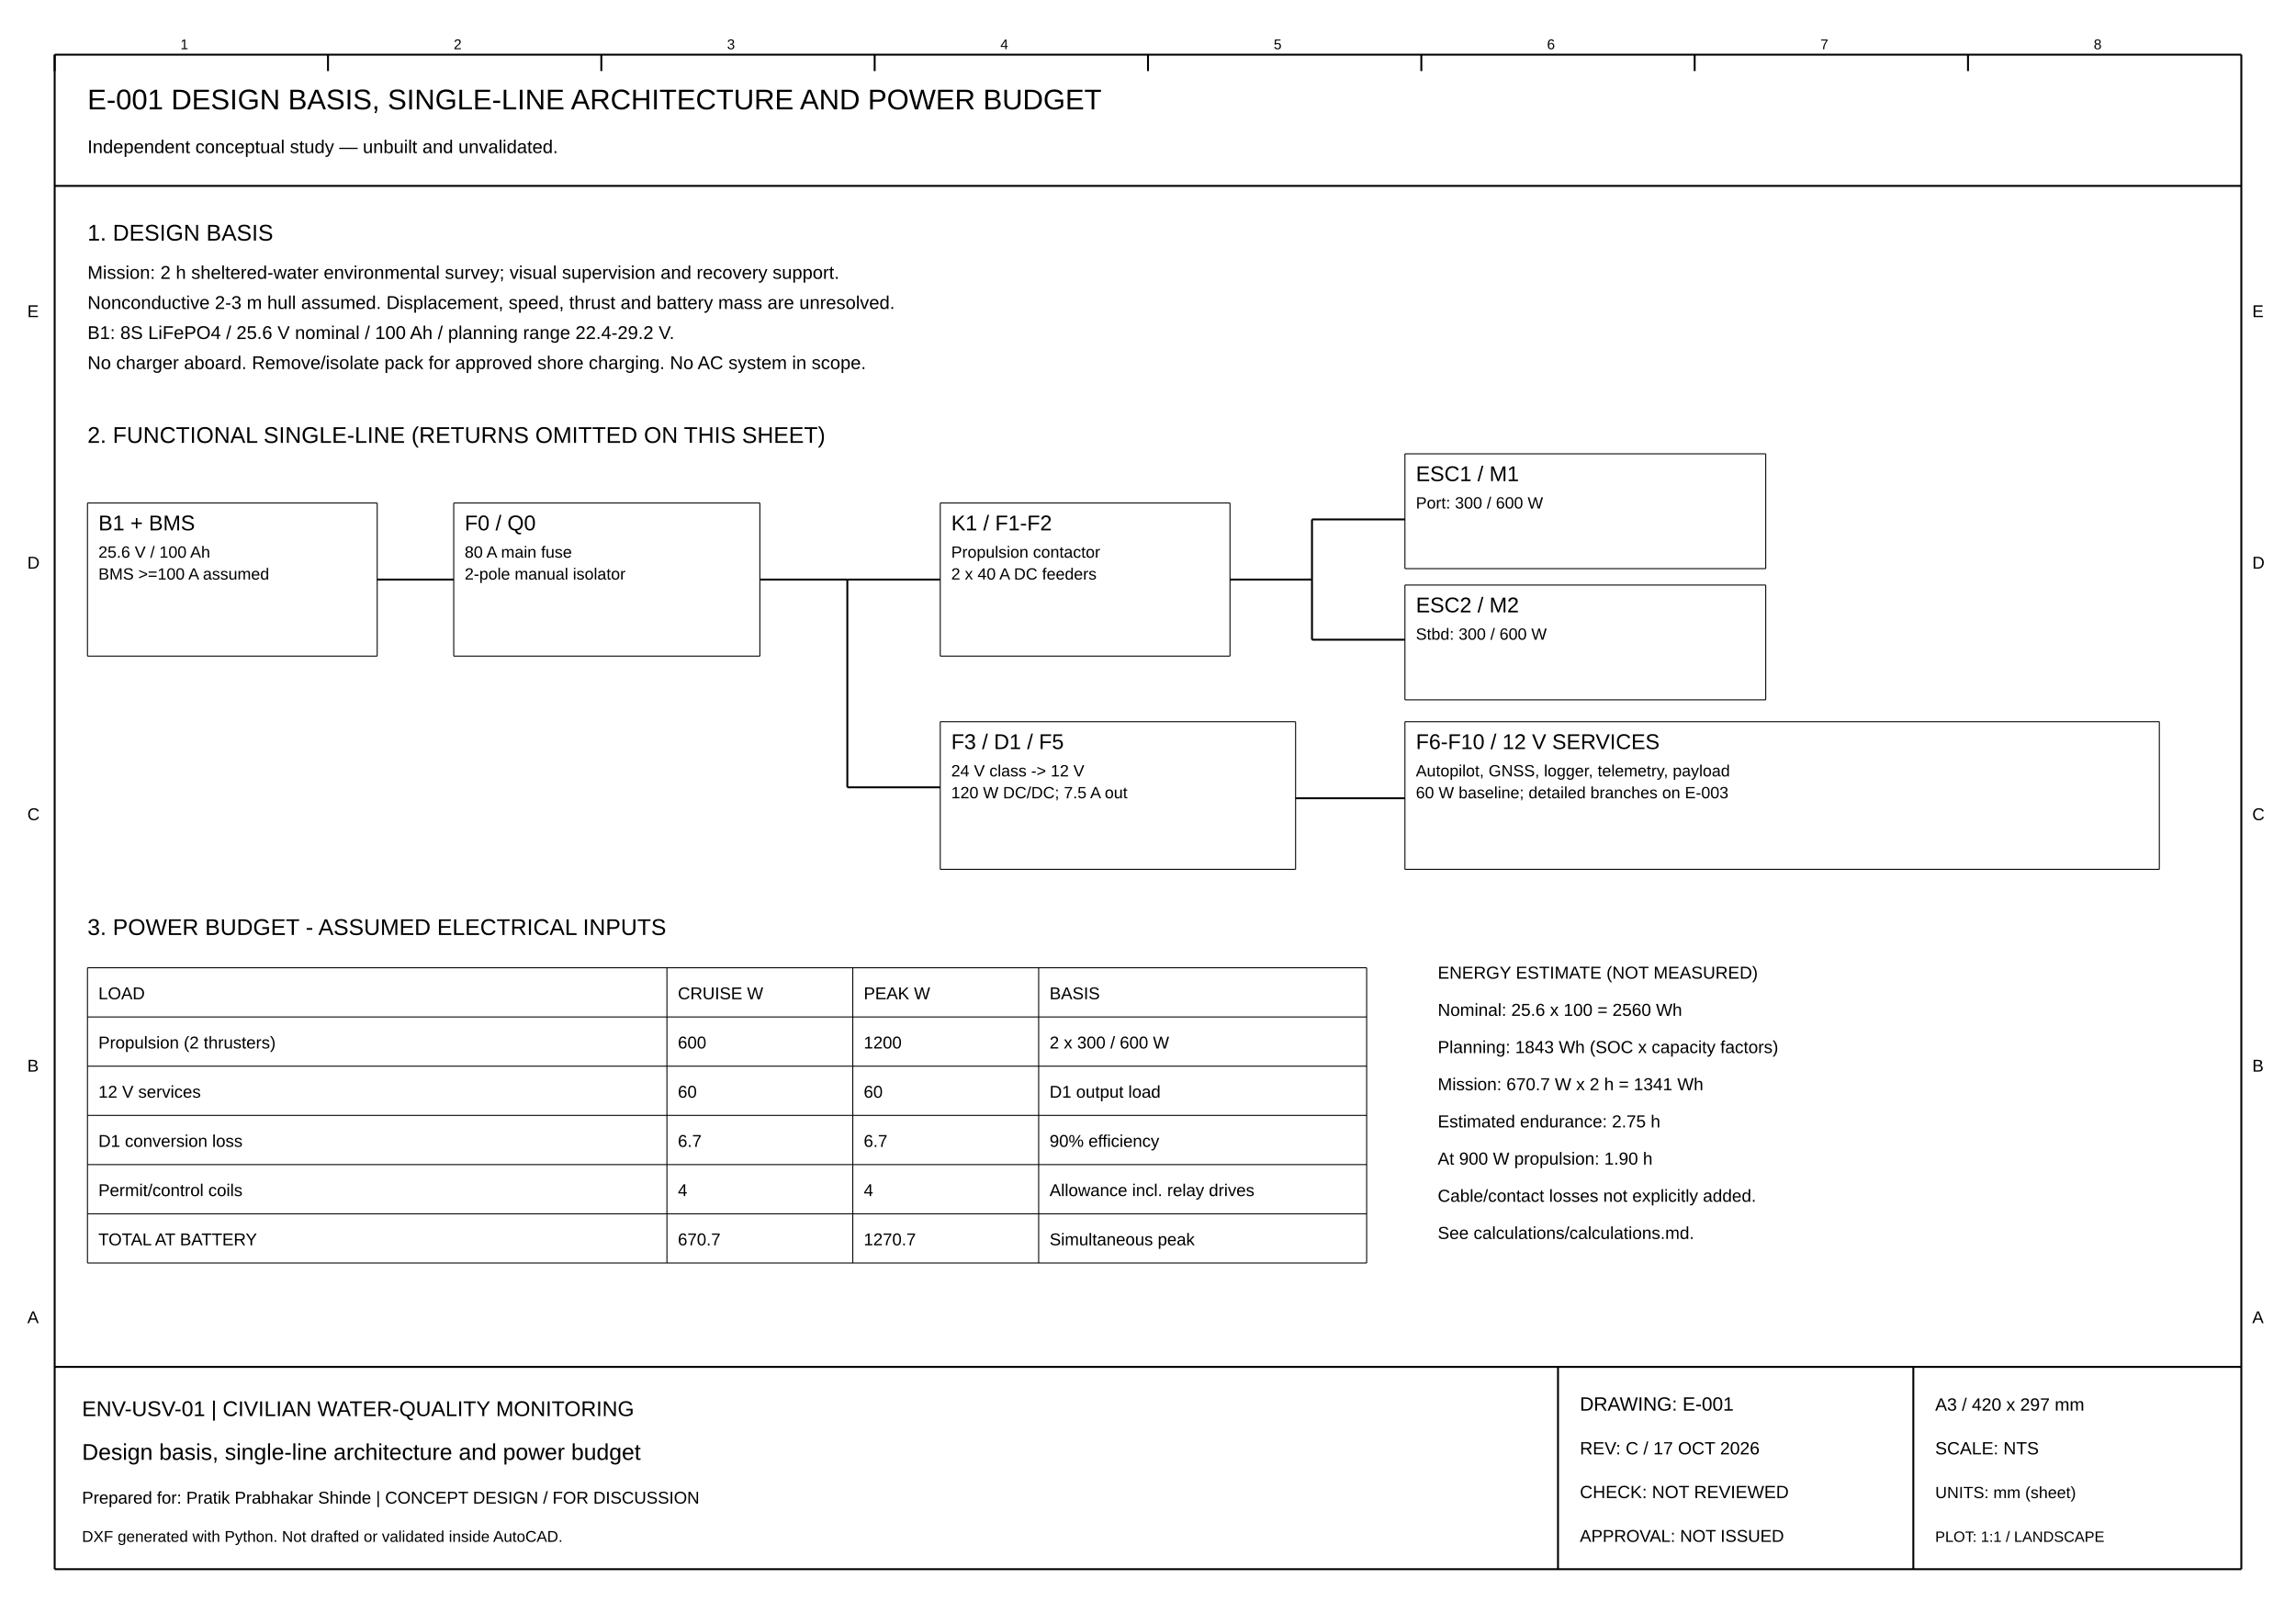
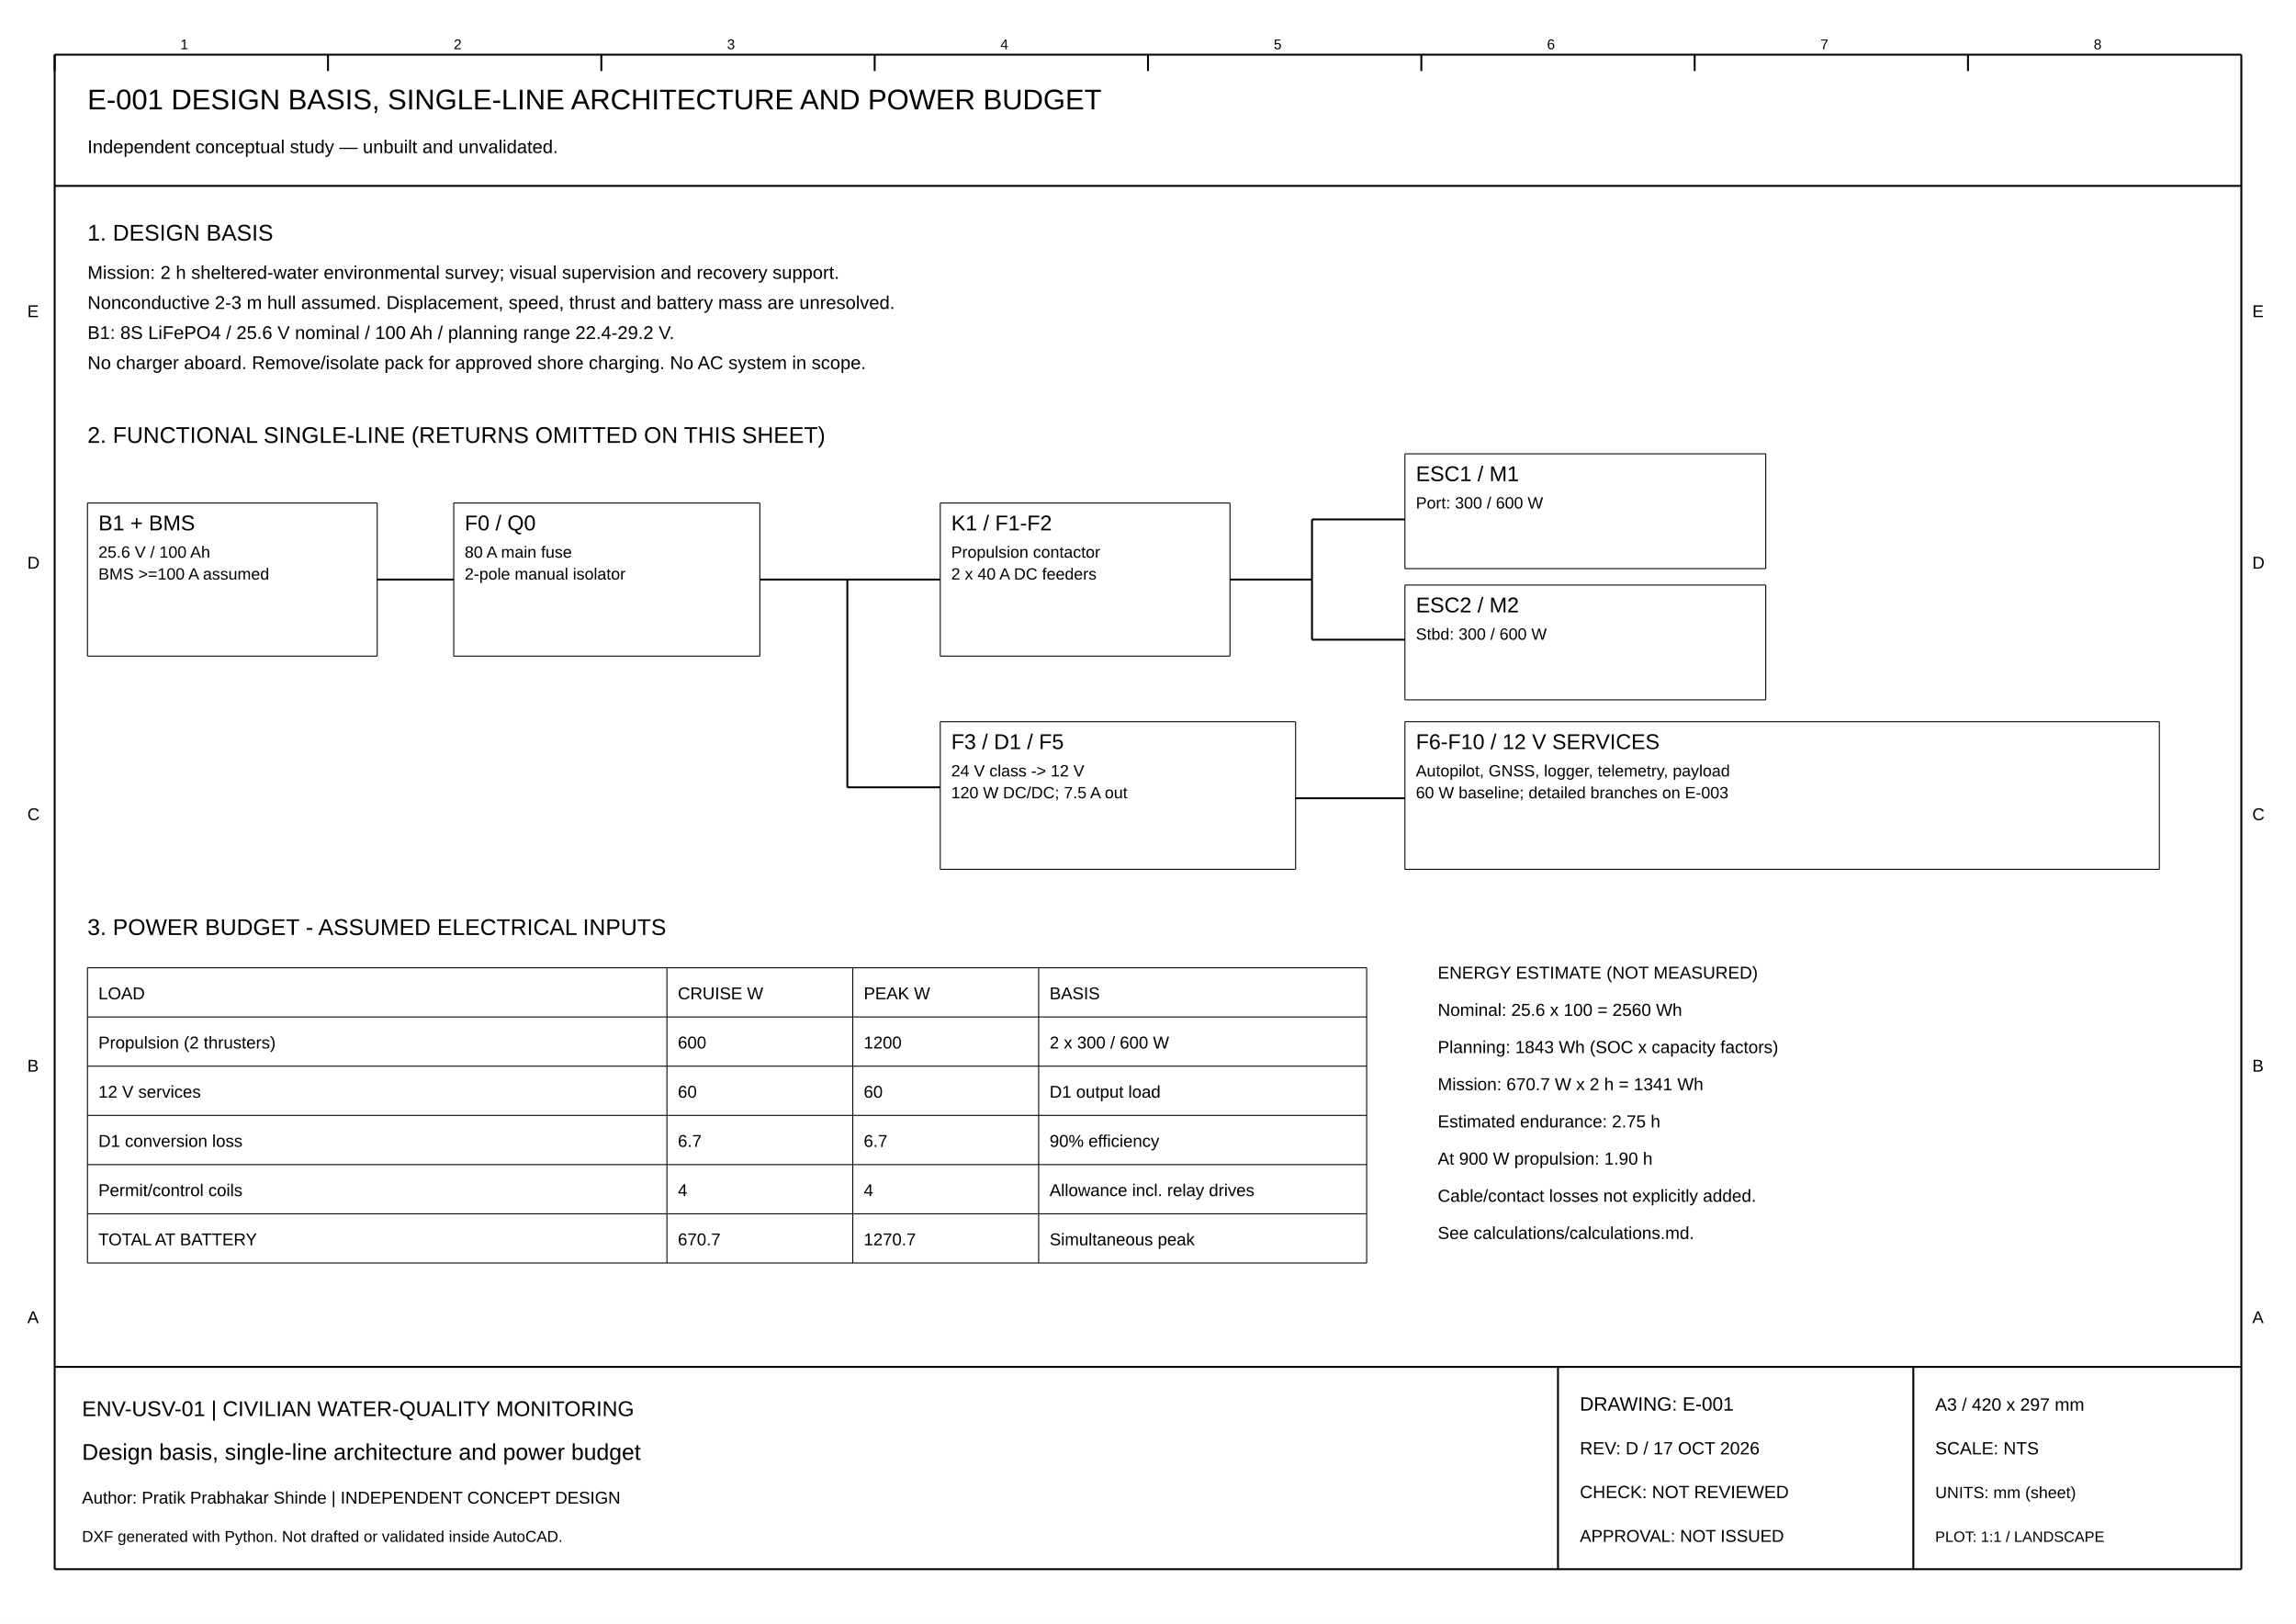
<svg xmlns="http://www.w3.org/2000/svg" viewBox="0 0 420 297" width="1680" height="1188">
  <rect width="420" height="297" fill="white" />
  <line x1="10" y1="287" x2="410" y2="287" stroke="black" stroke-width="0.35" />
  <line x1="410" y1="287" x2="410" y2="10" stroke="black" stroke-width="0.35" />
  <line x1="410" y1="10" x2="10" y2="10" stroke="black" stroke-width="0.35" />
  <line x1="10" y1="10" x2="10" y2="287" stroke="black" stroke-width="0.35" />
  <line x1="10" y1="13" x2="10" y2="10" stroke="black" stroke-width="0.35" />
  <text x="33" y="9" font-family="Arial,Helvetica,sans-serif" font-size="2.6">1</text>
  <line x1="60" y1="13" x2="60" y2="10" stroke="black" stroke-width="0.35" />
  <text x="83" y="9" font-family="Arial,Helvetica,sans-serif" font-size="2.6">2</text>
  <line x1="110" y1="13" x2="110" y2="10" stroke="black" stroke-width="0.35" />
  <text x="133" y="9" font-family="Arial,Helvetica,sans-serif" font-size="2.6">3</text>
  <line x1="160" y1="13" x2="160" y2="10" stroke="black" stroke-width="0.35" />
  <text x="183" y="9" font-family="Arial,Helvetica,sans-serif" font-size="2.6">4</text>
  <line x1="210" y1="13" x2="210" y2="10" stroke="black" stroke-width="0.35" />
  <text x="233" y="9" font-family="Arial,Helvetica,sans-serif" font-size="2.6">5</text>
  <line x1="260" y1="13" x2="260" y2="10" stroke="black" stroke-width="0.35" />
  <text x="283" y="9" font-family="Arial,Helvetica,sans-serif" font-size="2.6">6</text>
  <line x1="310" y1="13" x2="310" y2="10" stroke="black" stroke-width="0.35" />
  <text x="333" y="9" font-family="Arial,Helvetica,sans-serif" font-size="2.6">7</text>
  <line x1="360" y1="13" x2="360" y2="10" stroke="black" stroke-width="0.35" />
  <text x="383" y="9" font-family="Arial,Helvetica,sans-serif" font-size="2.6">8</text>
  <text x="5" y="242" font-family="Arial,Helvetica,sans-serif" font-size="3.12">A</text>
  <text x="412" y="242" font-family="Arial,Helvetica,sans-serif" font-size="3.12">A</text>
  <text x="5" y="196" font-family="Arial,Helvetica,sans-serif" font-size="3.12">B</text>
  <text x="412" y="196" font-family="Arial,Helvetica,sans-serif" font-size="3.12">B</text>
  <text x="5" y="150" font-family="Arial,Helvetica,sans-serif" font-size="3.12">C</text>
  <text x="412" y="150" font-family="Arial,Helvetica,sans-serif" font-size="3.12">C</text>
  <text x="5" y="104" font-family="Arial,Helvetica,sans-serif" font-size="3.12">D</text>
  <text x="412" y="104" font-family="Arial,Helvetica,sans-serif" font-size="3.12">D</text>
  <text x="5" y="58" font-family="Arial,Helvetica,sans-serif" font-size="3.12">E</text>
  <text x="412" y="58" font-family="Arial,Helvetica,sans-serif" font-size="3.12">E</text>
  <text x="16" y="20" font-family="Arial,Helvetica,sans-serif" font-size="5.2">E-001  DESIGN BASIS, SINGLE-LINE ARCHITECTURE AND POWER BUDGET</text>
  <text x="16" y="28" font-family="Arial,Helvetica,sans-serif" font-size="3.38">Independent conceptual study — unbuilt and unvalidated.</text>
  <line x1="10" y1="34" x2="410" y2="34" stroke="black" stroke-width="0.35" />
  <line x1="10" y1="250" x2="410" y2="250" stroke="black" stroke-width="0.35" />
  <text x="15" y="259" font-family="Arial,Helvetica,sans-serif" font-size="3.9">ENV-USV-01  |  CIVILIAN WATER-QUALITY MONITORING</text>
  <text x="15" y="267" font-family="Arial,Helvetica,sans-serif" font-size="4.16">Design basis, single-line architecture and power budget</text>
-   <text x="15" y="275" font-family="Arial,Helvetica,sans-serif" font-size="3.12">Prepared for: Pratik Prabhakar Shinde   |   CONCEPT DESIGN / FOR DISCUSSION</text>
+   <text x="15" y="275" font-family="Arial,Helvetica,sans-serif" font-size="3.12">Author: Pratik Prabhakar Shinde   |   INDEPENDENT CONCEPT DESIGN</text>
  <text x="15" y="282" font-family="Arial,Helvetica,sans-serif" font-size="2.86">DXF generated with Python. Not drafted or validated inside AutoCAD.</text>
  <line x1="285" y1="287" x2="285" y2="250" stroke="black" stroke-width="0.35" />
  <line x1="350" y1="287" x2="350" y2="250" stroke="black" stroke-width="0.35" />
  <text x="289" y="258" font-family="Arial,Helvetica,sans-serif" font-size="3.51">DRAWING: E-001</text>
-   <text x="289" y="266" font-family="Arial,Helvetica,sans-serif" font-size="3.25">REV: C / 17 OCT 2026</text>
+   <text x="289" y="266" font-family="Arial,Helvetica,sans-serif" font-size="3.25">REV: D / 17 OCT 2026</text>
  <text x="289" y="274" font-family="Arial,Helvetica,sans-serif" font-size="3.25">CHECK: NOT REVIEWED</text>
  <text x="289" y="282" font-family="Arial,Helvetica,sans-serif" font-size="3.12">APPROVAL: NOT ISSUED</text>
  <text x="354" y="258" font-family="Arial,Helvetica,sans-serif" font-size="3.25">A3 / 420 x 297 mm</text>
  <text x="354" y="266" font-family="Arial,Helvetica,sans-serif" font-size="3.25">SCALE: NTS</text>
  <text x="354" y="274" font-family="Arial,Helvetica,sans-serif" font-size="2.99">UNITS: mm (sheet)</text>
  <text x="354" y="282" font-family="Arial,Helvetica,sans-serif" font-size="2.73">PLOT: 1:1 / LANDSCAPE</text>
  <text x="16" y="44" font-family="Arial,Helvetica,sans-serif" font-size="4.16">1. DESIGN BASIS</text>
  <text x="16" y="51.0" font-family="Arial,Helvetica,sans-serif" font-size="3.38">Mission: 2 h sheltered-water environmental survey; visual supervision and recovery support.</text>
  <text x="16" y="56.5" font-family="Arial,Helvetica,sans-serif" font-size="3.38">Nonconductive 2-3 m hull assumed. Displacement, speed, thrust and battery mass are unresolved.</text>
  <text x="16" y="62.0" font-family="Arial,Helvetica,sans-serif" font-size="3.38">B1: 8S LiFePO4 / 25.6 V nominal / 100 Ah / planning range 22.4-29.2 V.</text>
  <text x="16" y="67.5" font-family="Arial,Helvetica,sans-serif" font-size="3.38">No charger aboard. Remove/isolate pack for approved shore charging. No AC system in scope.</text>
  <text x="16" y="81" font-family="Arial,Helvetica,sans-serif" font-size="4.16">2. FUNCTIONAL SINGLE-LINE (RETURNS OMITTED ON THIS SHEET)</text>
  <line x1="16" y1="120" x2="69" y2="120" stroke="black" stroke-width="0.18" />
  <line x1="69" y1="120" x2="69" y2="92" stroke="black" stroke-width="0.18" />
  <line x1="69" y1="92" x2="16" y2="92" stroke="black" stroke-width="0.18" />
  <line x1="16" y1="92" x2="16" y2="120" stroke="black" stroke-width="0.18" />
  <text x="18" y="97" font-family="Arial,Helvetica,sans-serif" font-size="3.9">B1 + BMS</text>
  <text x="18" y="102" font-family="Arial,Helvetica,sans-serif" font-size="2.99">25.6 V / 100 Ah</text>
  <text x="18" y="106" font-family="Arial,Helvetica,sans-serif" font-size="2.99">BMS &gt;=100 A assumed</text>
  <line x1="69" y1="106" x2="83" y2="106" stroke="black" stroke-width="0.35" />
  <line x1="83" y1="120" x2="139" y2="120" stroke="black" stroke-width="0.18" />
  <line x1="139" y1="120" x2="139" y2="92" stroke="black" stroke-width="0.18" />
  <line x1="139" y1="92" x2="83" y2="92" stroke="black" stroke-width="0.18" />
  <line x1="83" y1="92" x2="83" y2="120" stroke="black" stroke-width="0.18" />
  <text x="85" y="97" font-family="Arial,Helvetica,sans-serif" font-size="3.9">F0 / Q0</text>
  <text x="85" y="102" font-family="Arial,Helvetica,sans-serif" font-size="2.99">80 A main fuse</text>
  <text x="85" y="106" font-family="Arial,Helvetica,sans-serif" font-size="2.99">2-pole manual isolator</text>
  <line x1="139" y1="106" x2="155" y2="106" stroke="black" stroke-width="0.35" />
  <line x1="155" y1="144" x2="155" y2="106" stroke="black" stroke-width="0.35" />
  <line x1="155" y1="106" x2="172" y2="106" stroke="black" stroke-width="0.35" />
  <line x1="172" y1="120" x2="225" y2="120" stroke="black" stroke-width="0.18" />
  <line x1="225" y1="120" x2="225" y2="92" stroke="black" stroke-width="0.18" />
  <line x1="225" y1="92" x2="172" y2="92" stroke="black" stroke-width="0.18" />
  <line x1="172" y1="92" x2="172" y2="120" stroke="black" stroke-width="0.18" />
  <text x="174" y="97" font-family="Arial,Helvetica,sans-serif" font-size="3.9">K1 / F1-F2</text>
  <text x="174" y="102" font-family="Arial,Helvetica,sans-serif" font-size="2.99">Propulsion contactor</text>
  <text x="174" y="106" font-family="Arial,Helvetica,sans-serif" font-size="2.99">2 x 40 A DC feeders</text>
  <line x1="225" y1="106" x2="240" y2="106" stroke="black" stroke-width="0.35" />
  <line x1="240" y1="117" x2="240" y2="95" stroke="black" stroke-width="0.35" />
  <line x1="240" y1="95" x2="257" y2="95" stroke="black" stroke-width="0.35" />
  <line x1="257" y1="104" x2="323" y2="104" stroke="black" stroke-width="0.18" />
  <line x1="323" y1="104" x2="323" y2="83" stroke="black" stroke-width="0.18" />
  <line x1="323" y1="83" x2="257" y2="83" stroke="black" stroke-width="0.18" />
  <line x1="257" y1="83" x2="257" y2="104" stroke="black" stroke-width="0.18" />
  <text x="259" y="88" font-family="Arial,Helvetica,sans-serif" font-size="3.9">ESC1 / M1</text>
  <text x="259" y="93" font-family="Arial,Helvetica,sans-serif" font-size="2.99">Port: 300 / 600 W</text>
  <line x1="240" y1="117" x2="257" y2="117" stroke="black" stroke-width="0.35" />
  <line x1="257" y1="128" x2="323" y2="128" stroke="black" stroke-width="0.18" />
  <line x1="323" y1="128" x2="323" y2="107" stroke="black" stroke-width="0.18" />
  <line x1="323" y1="107" x2="257" y2="107" stroke="black" stroke-width="0.18" />
  <line x1="257" y1="107" x2="257" y2="128" stroke="black" stroke-width="0.18" />
  <text x="259" y="112" font-family="Arial,Helvetica,sans-serif" font-size="3.9">ESC2 / M2</text>
  <text x="259" y="117" font-family="Arial,Helvetica,sans-serif" font-size="2.99">Stbd: 300 / 600 W</text>
  <line x1="155" y1="144" x2="172" y2="144" stroke="black" stroke-width="0.35" />
  <line x1="172" y1="159" x2="237" y2="159" stroke="black" stroke-width="0.18" />
  <line x1="237" y1="159" x2="237" y2="132" stroke="black" stroke-width="0.18" />
  <line x1="237" y1="132" x2="172" y2="132" stroke="black" stroke-width="0.18" />
  <line x1="172" y1="132" x2="172" y2="159" stroke="black" stroke-width="0.18" />
  <text x="174" y="137" font-family="Arial,Helvetica,sans-serif" font-size="3.9">F3 / D1 / F5</text>
  <text x="174" y="142" font-family="Arial,Helvetica,sans-serif" font-size="2.99">24 V class -&gt; 12 V</text>
  <text x="174" y="146" font-family="Arial,Helvetica,sans-serif" font-size="2.99">120 W DC/DC; 7.5 A out</text>
  <line x1="237" y1="146" x2="257" y2="146" stroke="black" stroke-width="0.35" />
  <line x1="257" y1="159" x2="395" y2="159" stroke="black" stroke-width="0.18" />
  <line x1="395" y1="159" x2="395" y2="132" stroke="black" stroke-width="0.18" />
  <line x1="395" y1="132" x2="257" y2="132" stroke="black" stroke-width="0.18" />
  <line x1="257" y1="132" x2="257" y2="159" stroke="black" stroke-width="0.18" />
  <text x="259" y="137" font-family="Arial,Helvetica,sans-serif" font-size="3.9">F6-F10 / 12 V SERVICES</text>
  <text x="259" y="142" font-family="Arial,Helvetica,sans-serif" font-size="2.99">Autopilot, GNSS, logger, telemetry, payload</text>
  <text x="259" y="146" font-family="Arial,Helvetica,sans-serif" font-size="2.99">60 W baseline; detailed branches on E-003</text>
  <text x="16" y="171" font-family="Arial,Helvetica,sans-serif" font-size="4.16">3. POWER BUDGET - ASSUMED ELECTRICAL INPUTS</text>
  <line x1="16" y1="231" x2="250" y2="231" stroke="black" stroke-width="0.18" />
  <line x1="250" y1="231" x2="250" y2="177" stroke="black" stroke-width="0.18" />
  <line x1="250" y1="177" x2="16" y2="177" stroke="black" stroke-width="0.18" />
  <line x1="16" y1="177" x2="16" y2="231" stroke="black" stroke-width="0.18" />
  <line x1="122" y1="231" x2="122" y2="177" stroke="black" stroke-width="0.18" />
  <line x1="156" y1="231" x2="156" y2="177" stroke="black" stroke-width="0.18" />
  <line x1="190" y1="231" x2="190" y2="177" stroke="black" stroke-width="0.18" />
  <line x1="16" y1="186" x2="250" y2="186" stroke="black" stroke-width="0.18" />
  <line x1="16" y1="195" x2="250" y2="195" stroke="black" stroke-width="0.18" />
  <line x1="16" y1="204" x2="250" y2="204" stroke="black" stroke-width="0.18" />
  <line x1="16" y1="213" x2="250" y2="213" stroke="black" stroke-width="0.18" />
  <line x1="16" y1="222" x2="250" y2="222" stroke="black" stroke-width="0.18" />
  <text x="18" y="182.76" font-family="Arial,Helvetica,sans-serif" font-size="3.12">LOAD</text>
  <text x="124" y="182.76" font-family="Arial,Helvetica,sans-serif" font-size="3.12">CRUISE W</text>
  <text x="158" y="182.76" font-family="Arial,Helvetica,sans-serif" font-size="3.12">PEAK W</text>
  <text x="192" y="182.76" font-family="Arial,Helvetica,sans-serif" font-size="3.12">BASIS</text>
  <text x="18" y="191.76" font-family="Arial,Helvetica,sans-serif" font-size="3.12">Propulsion (2 thrusters)</text>
  <text x="124" y="191.76" font-family="Arial,Helvetica,sans-serif" font-size="3.12">600</text>
  <text x="158" y="191.76" font-family="Arial,Helvetica,sans-serif" font-size="3.12">1200</text>
  <text x="192" y="191.76" font-family="Arial,Helvetica,sans-serif" font-size="3.12">2 x 300 / 600 W</text>
  <text x="18" y="200.76" font-family="Arial,Helvetica,sans-serif" font-size="3.12">12 V services</text>
  <text x="124" y="200.76" font-family="Arial,Helvetica,sans-serif" font-size="3.12">60</text>
  <text x="158" y="200.76" font-family="Arial,Helvetica,sans-serif" font-size="3.12">60</text>
  <text x="192" y="200.76" font-family="Arial,Helvetica,sans-serif" font-size="3.12">D1 output load</text>
  <text x="18" y="209.76" font-family="Arial,Helvetica,sans-serif" font-size="3.12">D1 conversion loss</text>
  <text x="124" y="209.76" font-family="Arial,Helvetica,sans-serif" font-size="3.12">6.7</text>
  <text x="158" y="209.76" font-family="Arial,Helvetica,sans-serif" font-size="3.12">6.7</text>
  <text x="192" y="209.76" font-family="Arial,Helvetica,sans-serif" font-size="3.12">90% efficiency</text>
  <text x="18" y="218.76" font-family="Arial,Helvetica,sans-serif" font-size="3.12">Permit/control coils</text>
  <text x="124" y="218.76" font-family="Arial,Helvetica,sans-serif" font-size="3.12">4</text>
  <text x="158" y="218.76" font-family="Arial,Helvetica,sans-serif" font-size="3.12">4</text>
  <text x="192" y="218.76" font-family="Arial,Helvetica,sans-serif" font-size="3.12">Allowance incl. relay drives</text>
  <text x="18" y="227.76" font-family="Arial,Helvetica,sans-serif" font-size="3.12">TOTAL AT BATTERY</text>
  <text x="124" y="227.76" font-family="Arial,Helvetica,sans-serif" font-size="3.12">670.7</text>
  <text x="158" y="227.76" font-family="Arial,Helvetica,sans-serif" font-size="3.12">1270.7</text>
  <text x="192" y="227.76" font-family="Arial,Helvetica,sans-serif" font-size="3.12">Simultaneous peak</text>
  <text x="263" y="179.0" font-family="Arial,Helvetica,sans-serif" font-size="3.185">ENERGY ESTIMATE (NOT MEASURED)</text>
  <text x="263" y="185.8" font-family="Arial,Helvetica,sans-serif" font-size="3.185">Nominal: 25.6 x 100 = 2560 Wh</text>
  <text x="263" y="192.6" font-family="Arial,Helvetica,sans-serif" font-size="3.185">Planning: 1843 Wh (SOC x capacity factors)</text>
  <text x="263" y="199.4" font-family="Arial,Helvetica,sans-serif" font-size="3.185">Mission: 670.7 W x 2 h = 1341 Wh</text>
  <text x="263" y="206.2" font-family="Arial,Helvetica,sans-serif" font-size="3.185">Estimated endurance: 2.75 h</text>
  <text x="263" y="213.0" font-family="Arial,Helvetica,sans-serif" font-size="3.185">At 900 W propulsion: 1.90 h</text>
  <text x="263" y="219.8" font-family="Arial,Helvetica,sans-serif" font-size="3.185">Cable/contact losses not explicitly added.</text>
  <text x="263" y="226.6" font-family="Arial,Helvetica,sans-serif" font-size="3.185">See calculations/calculations.md.</text>
</svg>
